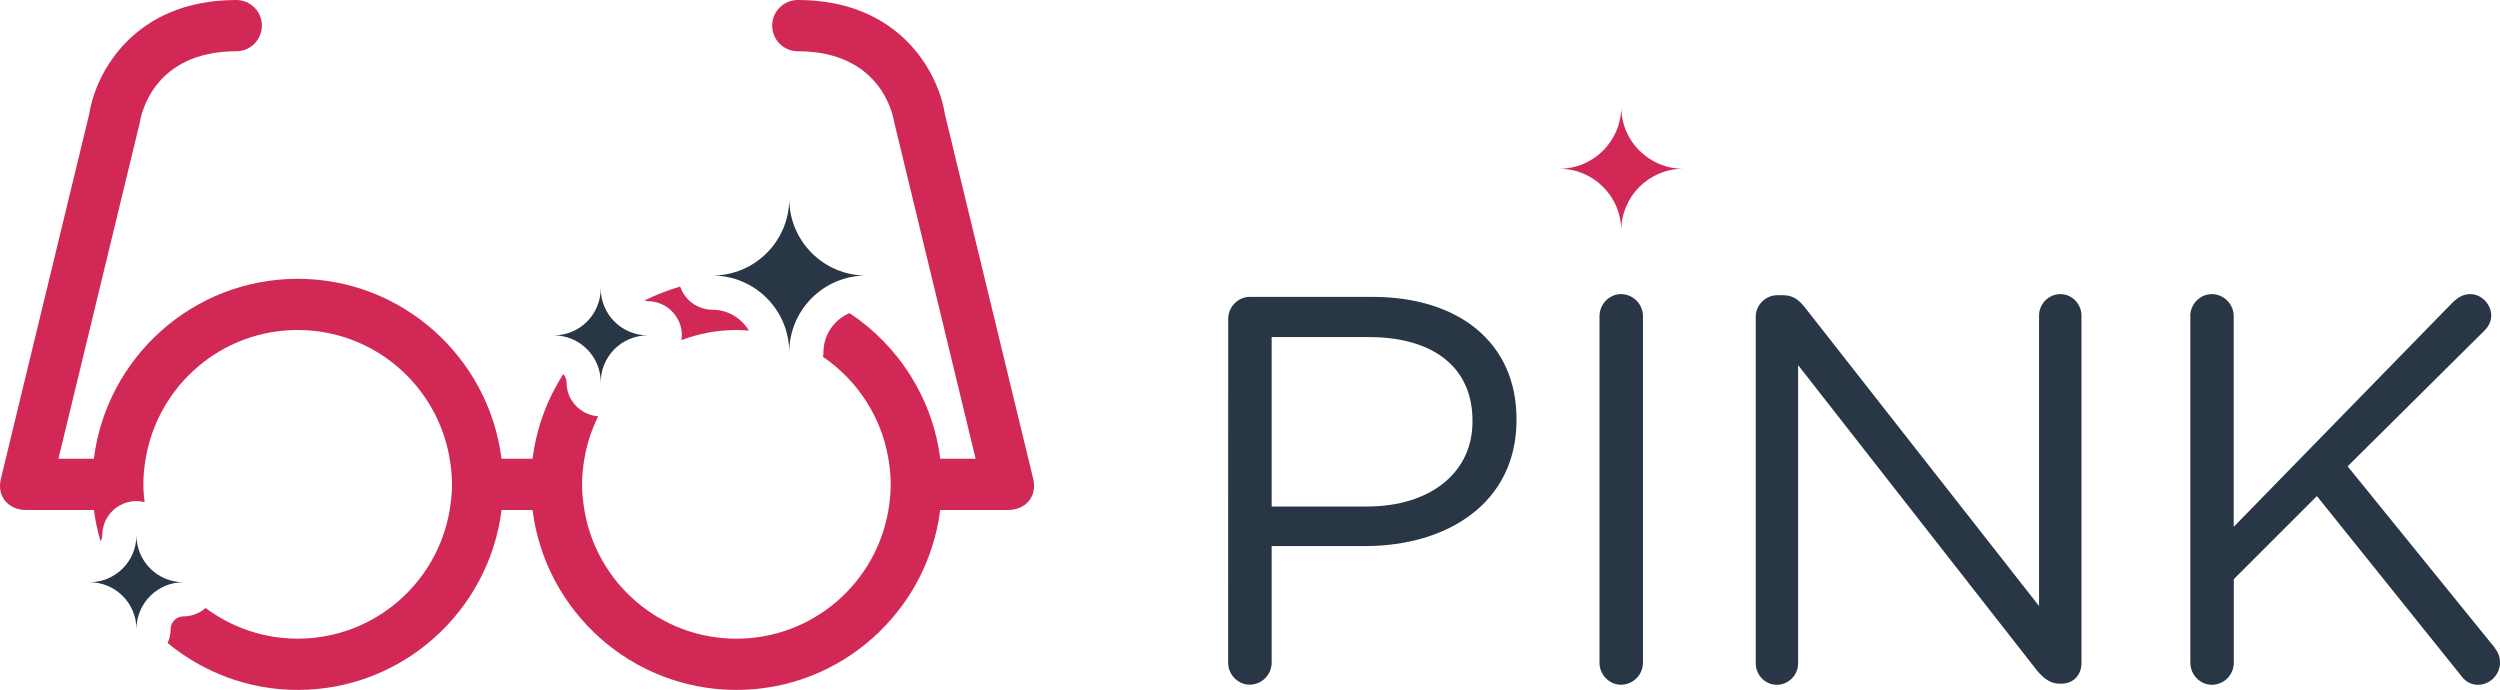
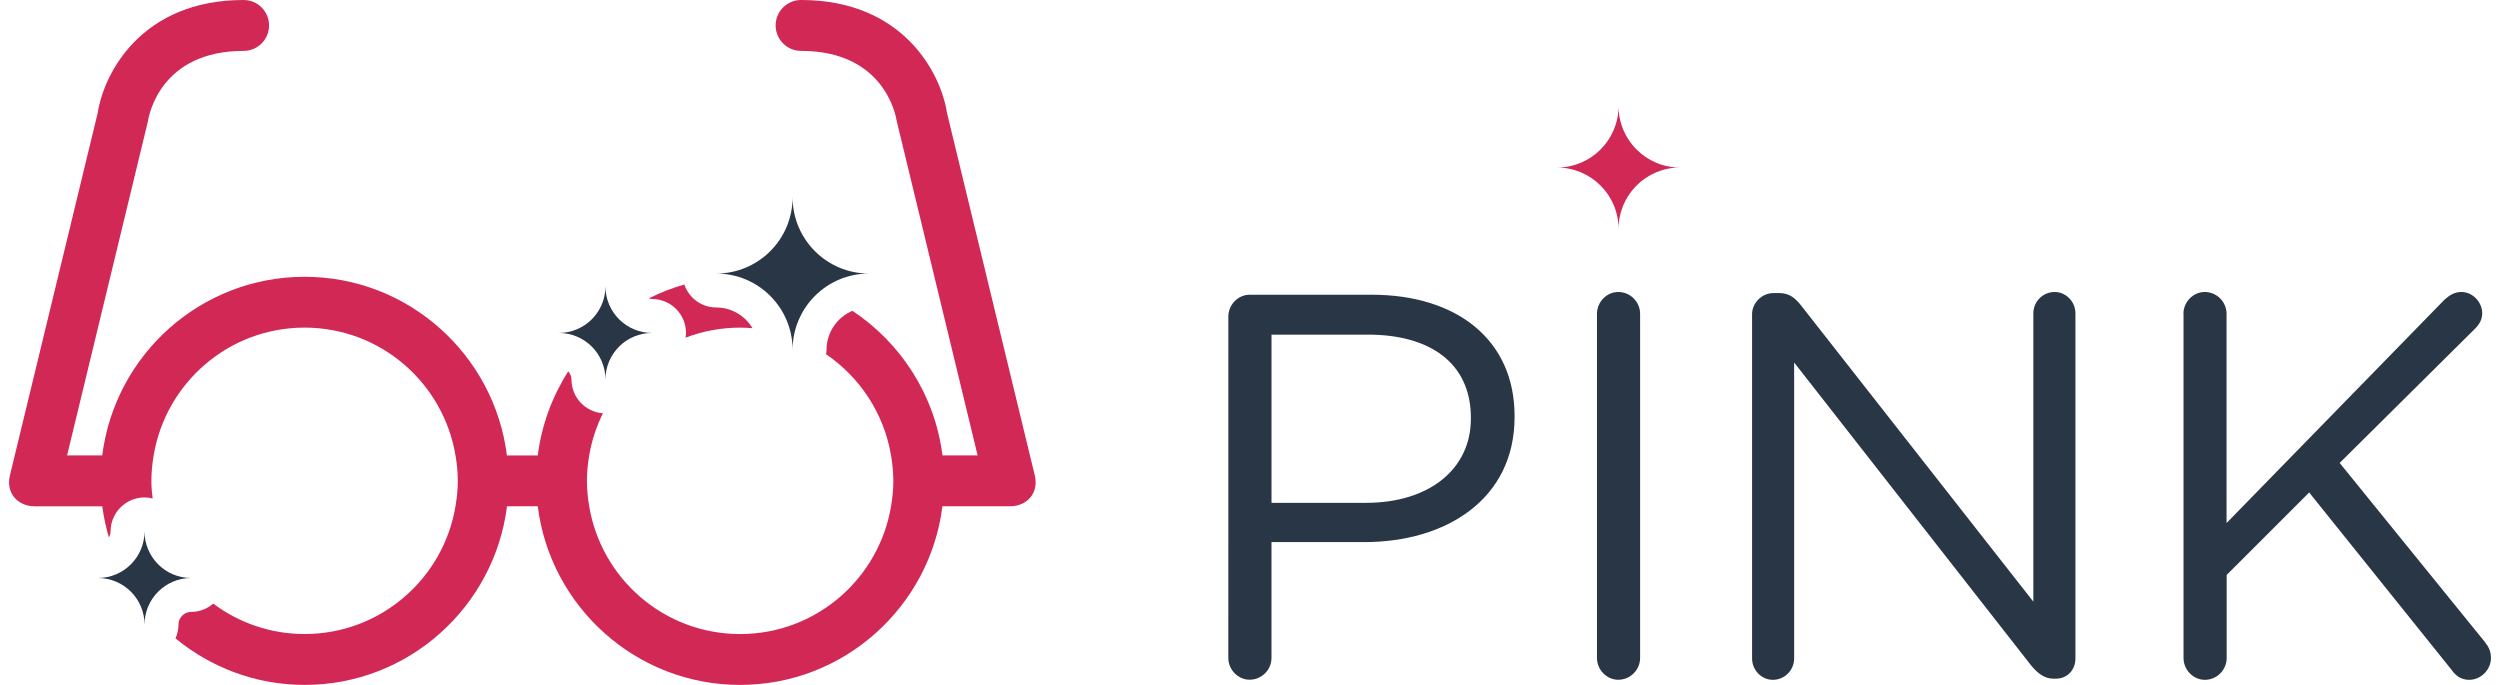
- <svg xmlns="http://www.w3.org/2000/svg" version="1.1" id="Layer_2" x="0px" y="0px" width="146.3" height="40.375" viewBox="0 0 146.3 40.375" enable-background="new 0 0 146.3 40.375" xml:space="preserve">
+ <svg xmlns="http://www.w3.org/2000/svg" version="1.1" id="Layer_2" x="0px" y="0px" width="146" height="40" viewBox="0 0 146.3 40.375" enable-background="new 0 0 146.3 40.375" xml:space="preserve">
  <g>
    <path fill="#283645" d="M71.874,18.661c0-0.708,0.58-1.288,1.256-1.288h7.18c5.087,0,8.436,2.704,8.436,7.146v0.063 c0,4.86-4.057,7.373-8.854,7.373h-5.475v6.825c0,0.708-0.58,1.287-1.289,1.287c-0.676,0-1.256-0.58-1.256-1.287L71.874,18.661 L71.874,18.661z M79.988,29.641c3.734,0,6.182-1.996,6.182-4.959v-0.062c0-3.221-2.414-4.894-6.053-4.894h-5.699v9.917h5.57V29.641 z" />
    <path fill="#283645" d="M93.603,18.5c0-0.708,0.579-1.288,1.255-1.288c0.709,0,1.288,0.58,1.288,1.288v20.283 c0,0.708-0.579,1.287-1.288,1.287c-0.676,0-1.255-0.579-1.255-1.287V18.5z" />
    <path fill="#283645" d="M102.744,18.532c0-0.676,0.58-1.256,1.256-1.256h0.354c0.58,0,0.935,0.29,1.288,0.74l13.684,17.45V18.468 c0-0.676,0.547-1.256,1.256-1.256c0.676,0,1.225,0.58,1.225,1.256v20.349c0,0.677-0.48,1.19-1.158,1.19h-0.129 c-0.548,0-0.936-0.321-1.318-0.772l-13.976-17.867v17.449c0,0.677-0.547,1.257-1.257,1.257c-0.676,0-1.223-0.58-1.223-1.257V18.532 H102.744z" />
    <path fill="#283645" d="M128.173,18.5c0-0.708,0.58-1.288,1.257-1.288c0.708,0,1.286,0.58,1.286,1.288v12.331l12.848-13.168 c0.29-0.257,0.579-0.451,0.998-0.451c0.676,0,1.225,0.612,1.225,1.256c0,0.354-0.162,0.644-0.42,0.901l-7.984,7.92l8.564,10.561 c0.225,0.291,0.354,0.547,0.354,0.936c0,0.676-0.577,1.288-1.285,1.288c-0.482,0-0.807-0.259-1.03-0.58l-8.401-10.464l-4.863,4.861 v4.895c0,0.708-0.578,1.288-1.286,1.288c-0.677,0-1.257-0.58-1.257-1.288V18.5H128.173z" />
  </g>
  <path fill="#D22856" d="M98.498,9.875c-2.002,0-3.623-1.623-3.623-3.624c0,2.001-1.623,3.624-3.625,3.624 c2.002,0,3.625,1.623,3.625,3.624C94.875,11.498,96.496,9.875,98.498,9.875z" />
  <g>
    <path fill="#D22856" d="M43.094,19.313c0.246,0,0.489,0.014,0.73,0.033c-0.437-0.728-1.227-1.221-2.136-1.221 c-0.877,0-1.614-0.568-1.884-1.354c-0.727,0.208-1.425,0.482-2.089,0.816c0.062,0.017,0.122,0.038,0.188,0.038c1.104,0,2,0.896,2,2 c0,0.096-0.015,0.188-0.028,0.281C40.875,19.524,41.959,19.313,43.094,19.313z" />
    <path fill="#D22856" d="M60.462,28.016c-0.002-0.009-5.175-21.365-5.175-21.365C54.926,4.303,52.694,0,46.688,0 c-0.829,0-1.5,0.671-1.5,1.5s0.671,1.5,1.5,1.5c4.856,0,5.575,3.729,5.639,4.143l4.767,19.701h-2.073 c-0.445-3.557-2.453-6.628-5.305-8.522c-0.897,0.379-1.529,1.269-1.529,2.303c0,0.088-0.015,0.171-0.026,0.256 c1.991,1.358,3.415,3.489,3.829,5.965c0.082,0.488,0.135,0.987,0.135,1.5c0,0.512-0.053,1.012-0.135,1.5 c-0.716,4.271-4.421,7.53-8.896,7.53c-4.475,0-8.181-3.259-8.896-7.53c-0.082-0.488-0.135-0.988-0.135-1.5 c0-0.513,0.053-1.012,0.135-1.5c0.147-0.879,0.427-1.712,0.808-2.484c-1.034-0.077-1.852-0.932-1.852-1.984 c0-0.189-0.077-0.357-0.192-0.488c-0.938,1.469-1.569,3.149-1.795,4.957h-1.82c-0.741-5.927-5.802-10.531-11.927-10.531 S6.235,20.917,5.493,26.844H3.42L8.187,7.143C8.25,6.729,8.97,3,13.826,3c0.829,0,1.5-0.671,1.5-1.5S14.655,0,13.826,0 C7.82,0,5.588,4.303,5.227,6.651c0,0-5.173,21.356-5.175,21.365c-0.266,1.109,0.531,1.826,1.426,1.826 c0.012,0,0.023,0.004,0.036,0.004h3.982c0.079,0.629,0.215,1.237,0.387,1.831c0.059-0.106,0.102-0.224,0.102-0.354 c0-1.104,0.896-2,2-2c0.166,0,0.324,0.024,0.478,0.062c-0.043-0.343-0.074-0.688-0.074-1.042c0-0.512,0.053-1.011,0.135-1.5 c0.715-4.271,4.421-7.531,8.896-7.531s8.18,3.26,8.896,7.531c0.082,0.489,0.135,0.988,0.135,1.5s-0.053,1.012-0.135,1.5 c-0.715,4.272-4.421,7.531-8.896,7.531c-2.022,0-3.883-0.67-5.386-1.794c-0.35,0.302-0.8,0.491-1.299,0.491 c-0.413,0-0.749,0.336-0.749,0.748c0,0.289-0.065,0.563-0.176,0.812c2.075,1.708,4.722,2.743,7.614,2.743 c6.125,0,11.185-4.604,11.927-10.529h1.814c0.742,5.926,5.802,10.529,11.927,10.529s11.186-4.604,11.927-10.529H59 c0.012,0,0.023-0.005,0.036-0.005C59.931,29.842,60.728,29.125,60.462,28.016z" />
  </g>
  <g>
    <g>
      <path fill="#283645" d="M50.686,16.125c-2.485,0-4.499-2.014-4.499-4.499c0,2.485-2.014,4.499-4.499,4.499 c2.485,0,4.499,2.014,4.499,4.499C46.187,18.139,48.2,16.125,50.686,16.125z" />
    </g>
  </g>
  <g>
    <g>
      <path fill="#283645" d="M37.904,19.626c-1.519,0-2.749-1.23-2.749-2.749c0,1.519-1.23,2.749-2.749,2.749 c1.519,0,2.749,1.229,2.749,2.749C35.155,20.855,36.386,19.626,37.904,19.626z" />
    </g>
  </g>
  <g>
    <g>
      <path fill="#283645" d="M10.734,34.072c-1.519,0-2.749-1.23-2.749-2.75c0,1.52-1.23,2.75-2.749,2.75 c1.519,0,2.749,1.229,2.749,2.748C7.985,35.303,9.215,34.072,10.734,34.072z" />
    </g>
  </g>
</svg>
